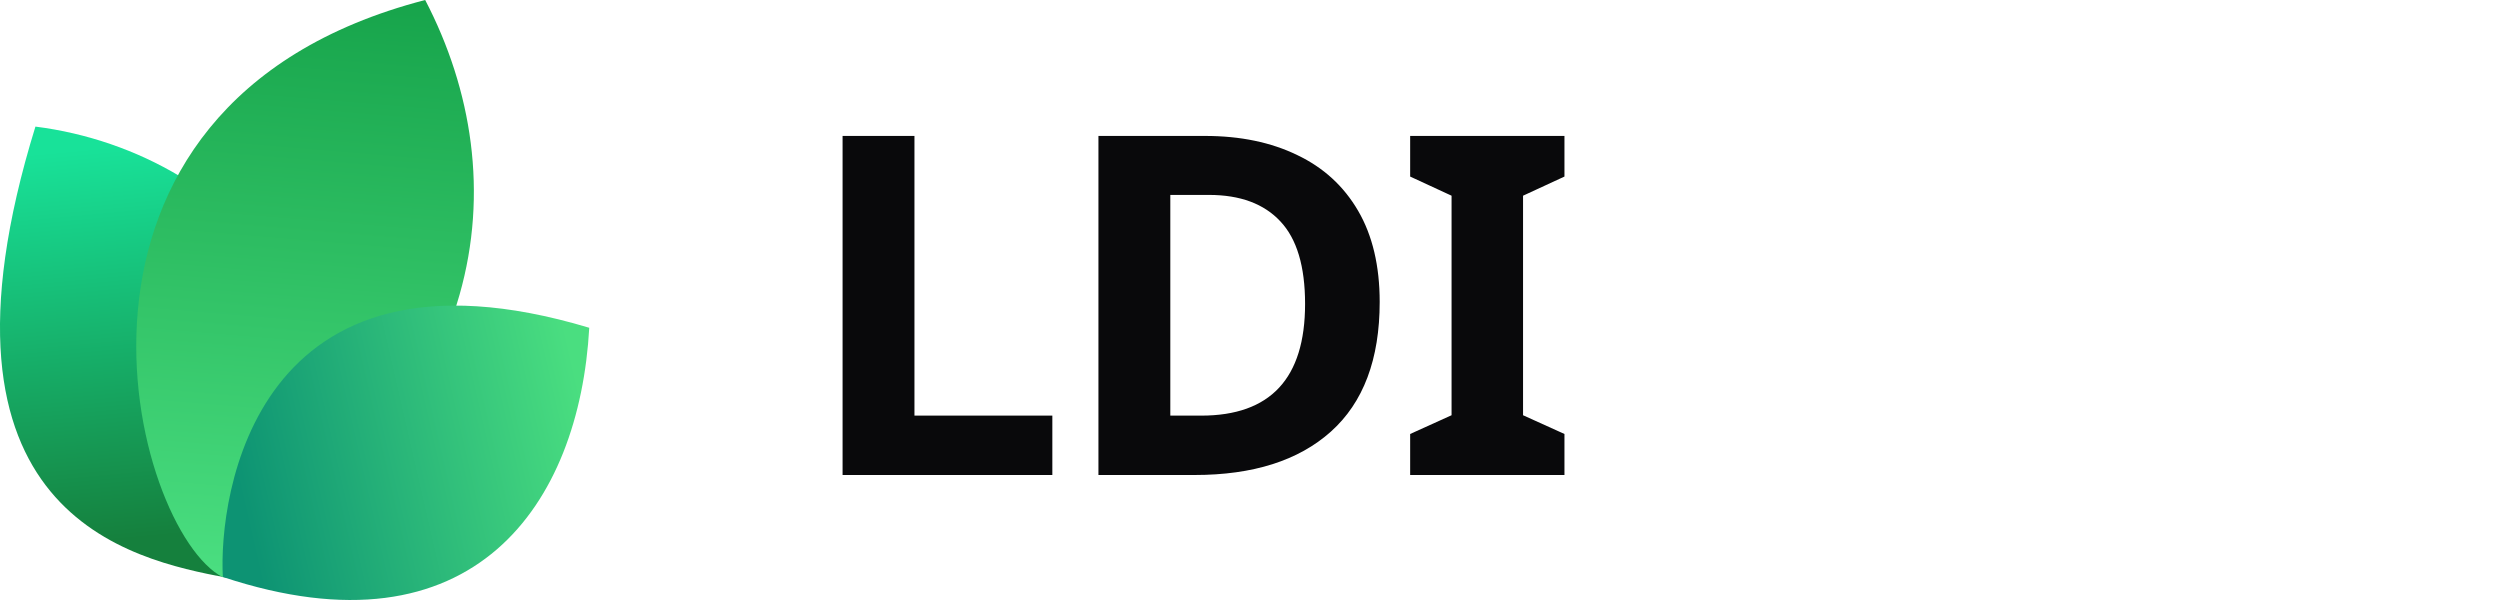
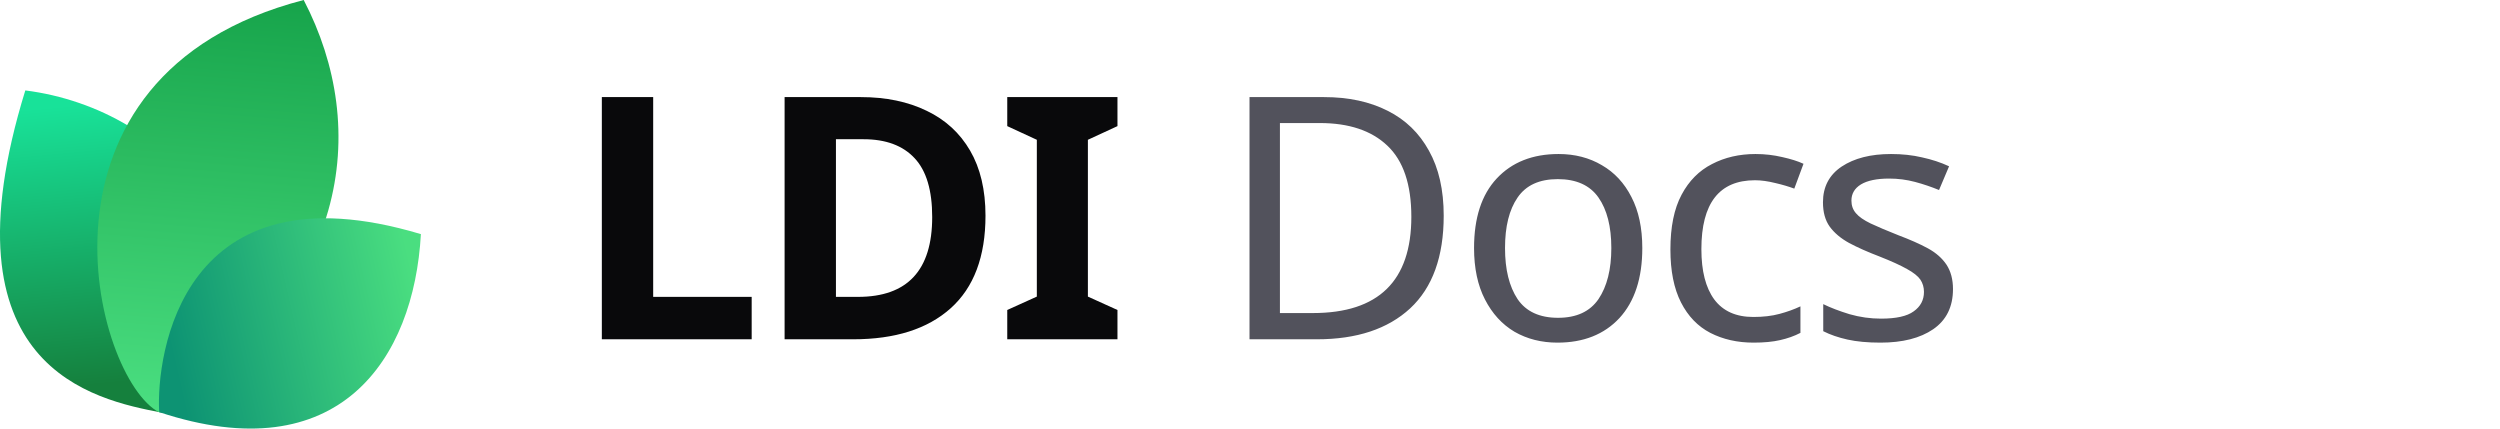
- <svg xmlns="http://www.w3.org/2000/svg" width="100" height="24" viewBox="0 0 100 24" fill="none">
+ <svg xmlns="http://www.w3.org/2000/svg" width="140" height="24" viewBox="0 0 140 24" fill="none">
  <path d="M9.061 23.108C5.268 22.377 -3.391 20.627 1.417 5.064C9.634 6.099 16.973 14.064 9.061 23.108Z" fill="url(#paint0_light)" />
  <path d="M8.919 23.094C5.276 21.222 0.784 4.209 17.007 0C20.757 7.193 19.621 16.545 8.919 23.094Z" fill="url(#paint1_light)" />
  <path d="M8.914 23.079C8.735 19.882 10.159 9.085 23.57 13.111C23.181 20.123 18.984 26.418 8.914 23.079Z" fill="url(#paint2_light)" />
-   <text x="32" y="19" style="font-family: sans-serif; font-weight: 900; font-size: 19px; letter-spacing: -0.5px;">
-     <tspan fill="#09090B">LDI</tspan>
-     <t fill="#52525C">Docs</t>
+   <text x="32" y="19" style="font-family: sans-serif; font-size: 19px; letter-spacing: -0.5px;">
+     <tspan fill="#09090B" style="font-weight: 900;">LDI</tspan>
+     <tspan fill="#52525C" style="font-weight: 400;">Docs</tspan>
  </text>
  <defs>
    <linearGradient id="paint0_light" x1="3.776" y1="5.916" x2="5.232" y2="21.559" gradientUnits="userSpaceOnUse">
      <stop stop-color="#18E299" />
      <stop offset="1" stop-color="#15803D" />
    </linearGradient>
    <linearGradient id="paint1_light" x1="12.171" y1="-0.718" x2="10.19" y2="22.983" gradientUnits="userSpaceOnUse">
      <stop stop-color="#16A34A" />
      <stop offset="1" stop-color="#4ADE80" />
    </linearGradient>
    <linearGradient id="paint2_light" x1="23.133" y1="15.353" x2="9.338" y2="18.52" gradientUnits="userSpaceOnUse">
      <stop stop-color="#4ADE80" />
      <stop offset="1" stop-color="#0D9373" />
    </linearGradient>
  </defs>
</svg>
